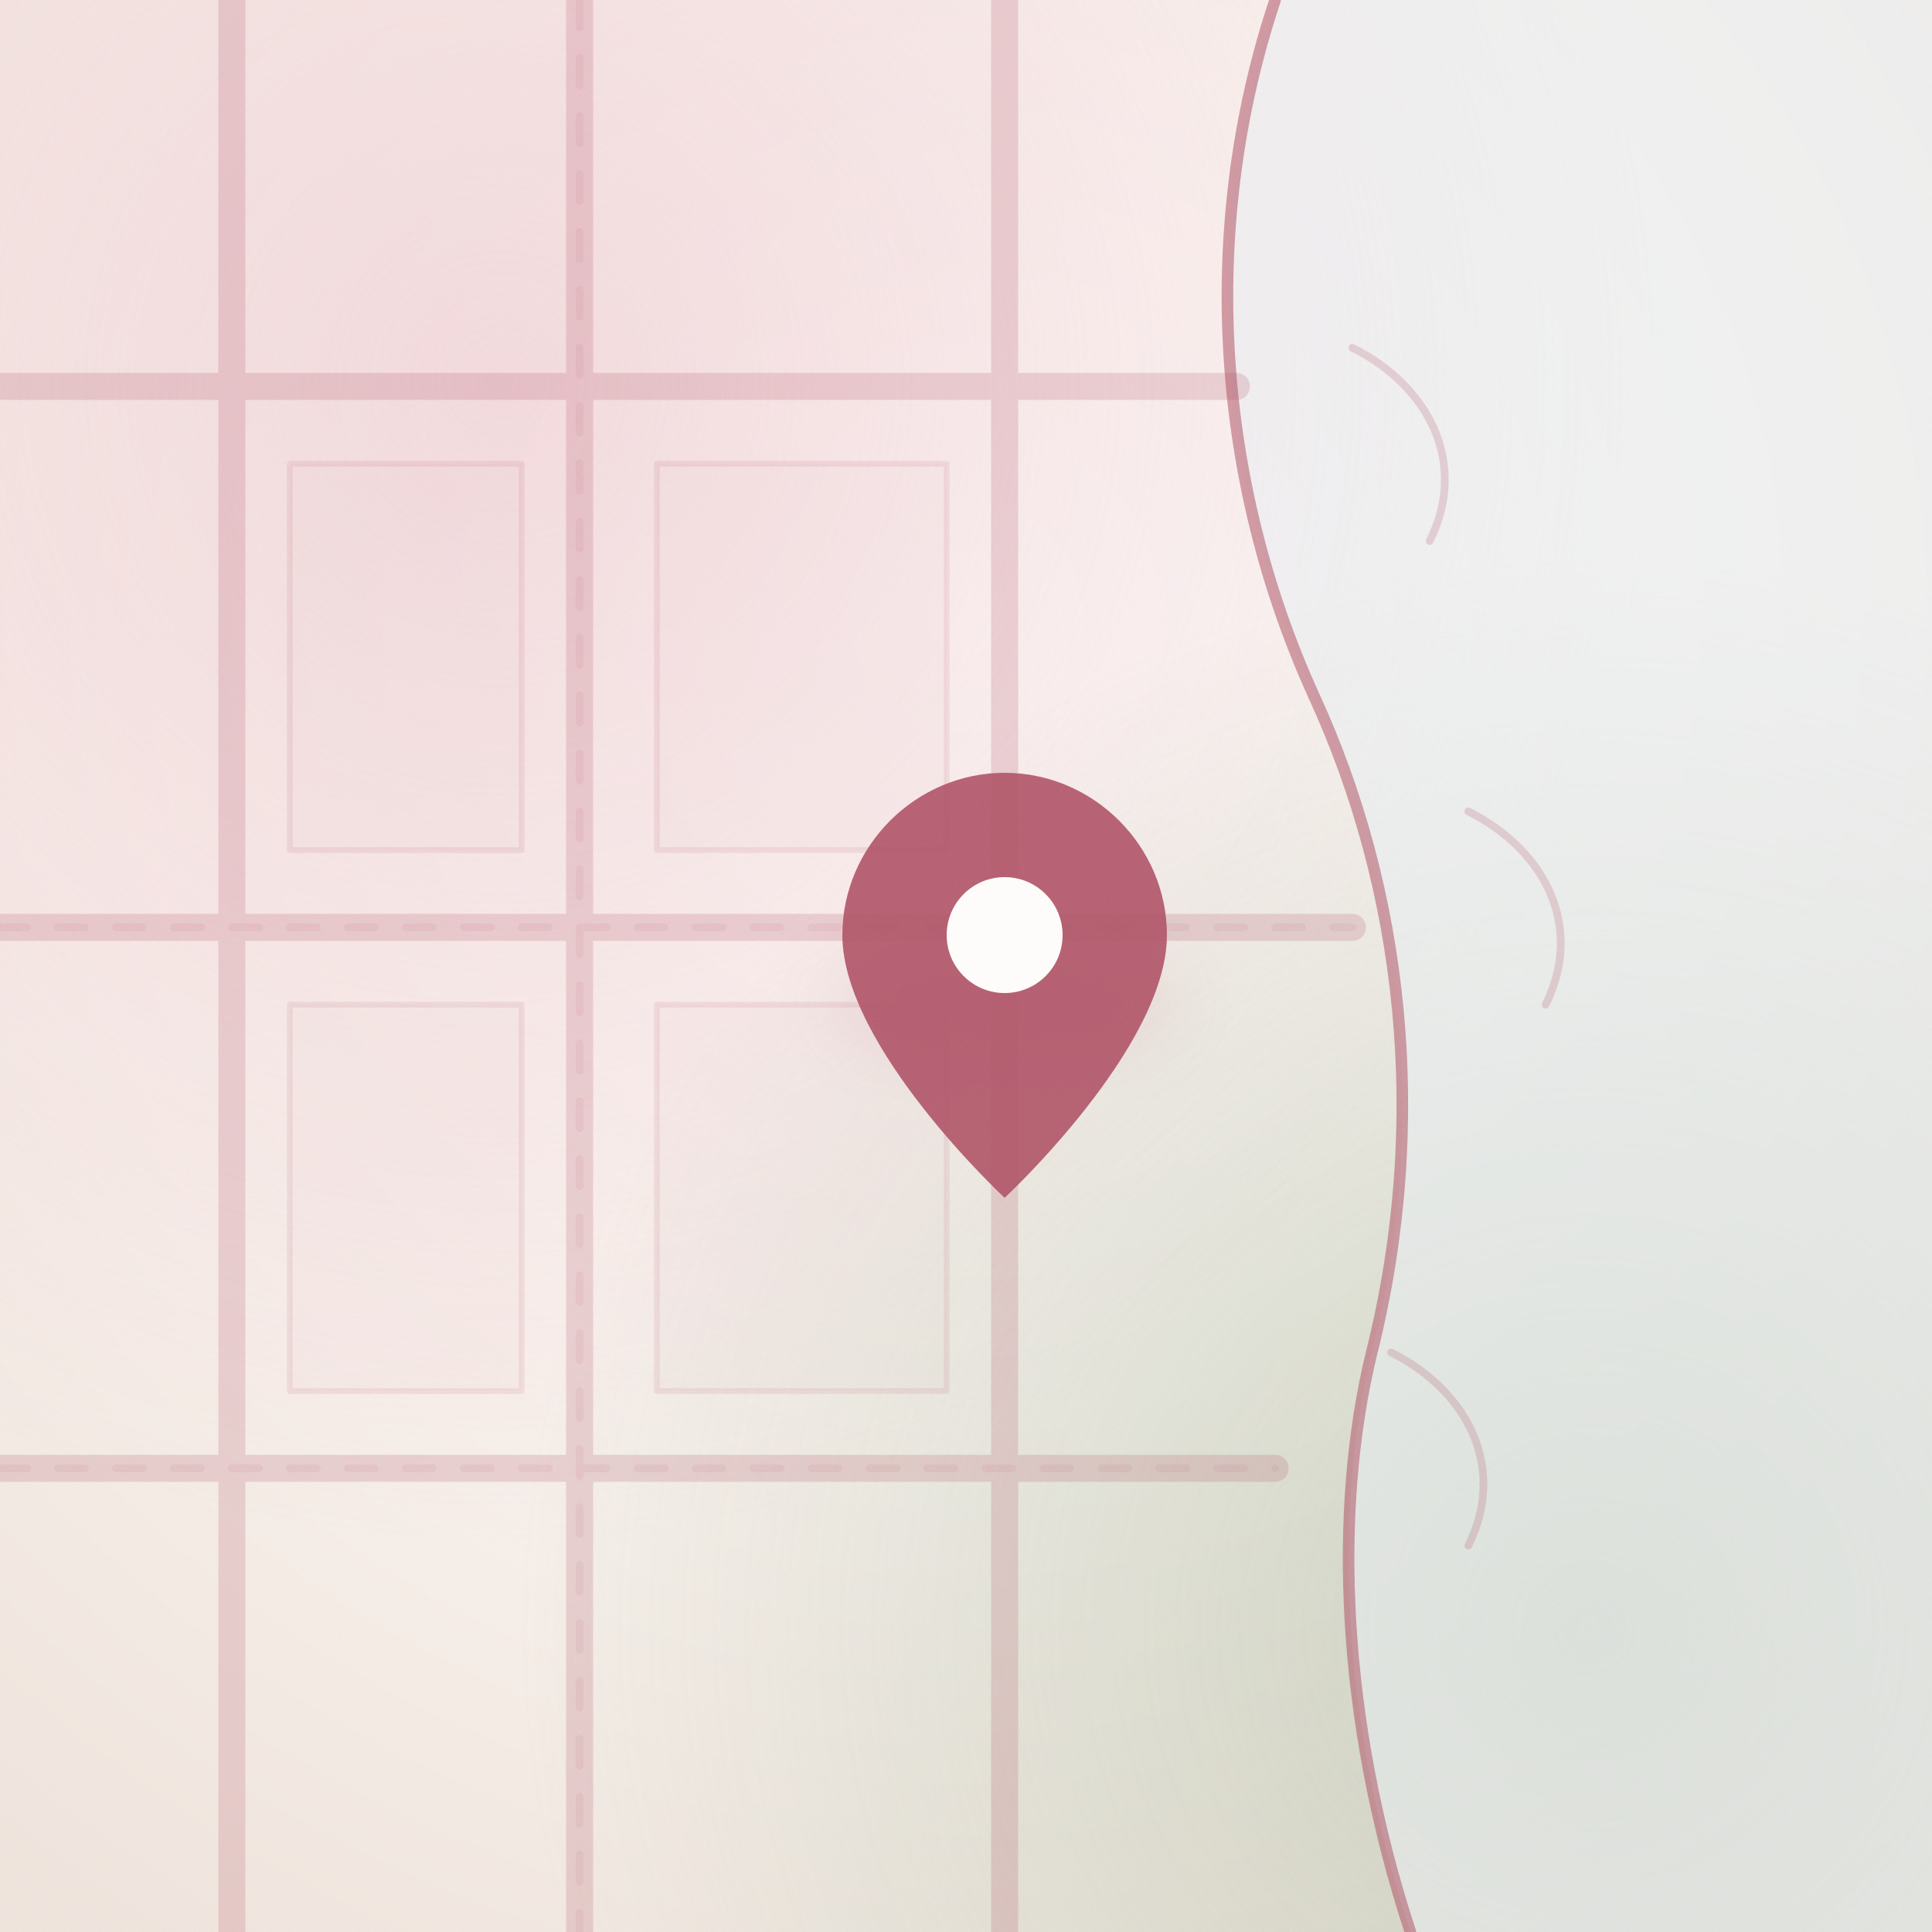
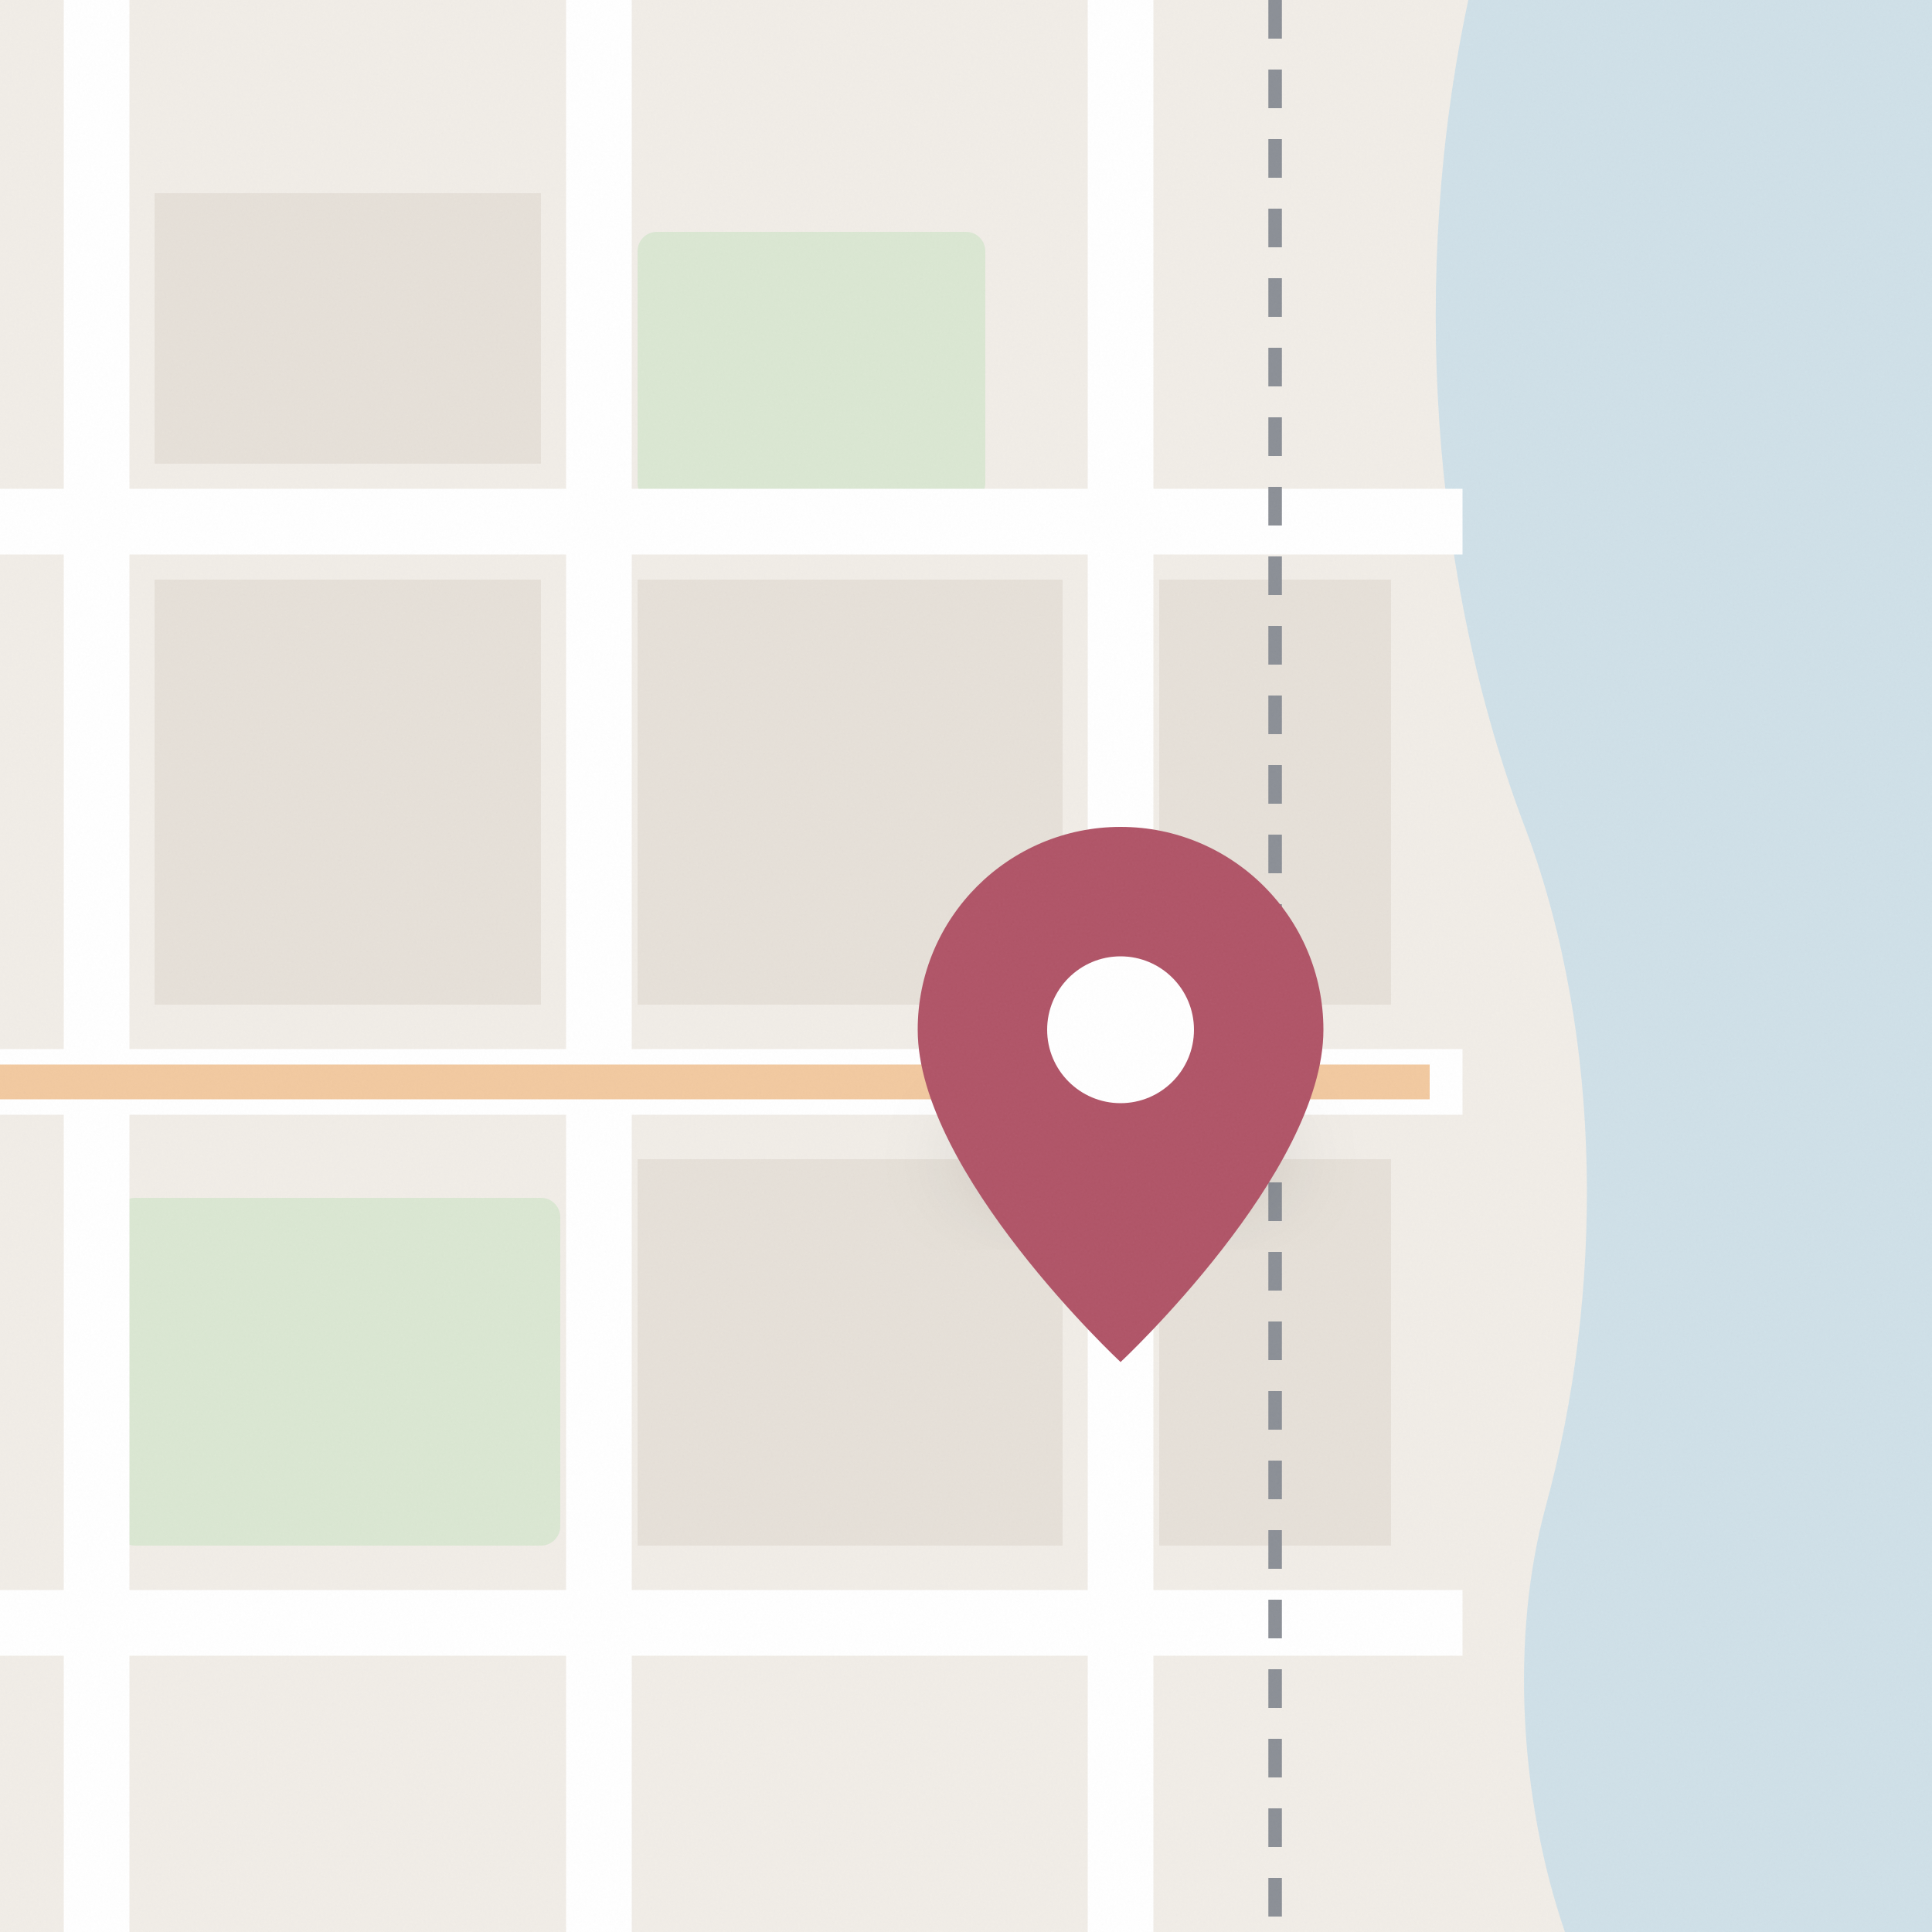
<svg xmlns="http://www.w3.org/2000/svg" viewBox="0 0 1000 1000" preserveAspectRatio="xMidYMid slice" role="img" aria-hidden="true">
  <defs>
-     <radialGradient id="bg" cx="50%" cy="32%" r="80%">
-       <stop offset="0%" stop-color="#fffdfb" />
-       <stop offset="60%" stop-color="#f8f1ec" />
-       <stop offset="100%" stop-color="#f0e5dd" />
-     </radialGradient>
-     <radialGradient id="glow" cx="26%" cy="20%" r="60%">
-       <stop offset="0%" stop-color="#edc3cb" stop-opacity=".55" />
-       <stop offset="100%" stop-color="#edc3cb" stop-opacity="0" />
-     </radialGradient>
-     <radialGradient id="leaf" cx="82%" cy="84%" r="55%">
-       <stop offset="0%" stop-color="#8fa887" stop-opacity=".40" />
-       <stop offset="100%" stop-color="#8fa887" stop-opacity="0" />
-     </radialGradient>
-     <linearGradient id="sheen" x1="0" y1="0" x2="0" y2="1">
-       <stop offset="0%" stop-color="#ffffff" stop-opacity=".85" />
-       <stop offset="100%" stop-color="#ffffff" stop-opacity=".2" />
+     <linearGradient id="bg" x1="0" y1="0" x2="0" y2="1">
+       <stop offset="0%" stop-color="#f3efe9" />
+       <stop offset="100%" stop-color="#e9e3db" />
    </linearGradient>
+     <filter id="soft" x="-40%" y="-40%" width="180%" height="180%">
+       <feGaussianBlur stdDeviation="22" />
+     </filter>
    <filter id="grain" x="0" y="0" width="100%" height="100%">
-       <feTurbulence type="fractalNoise" baseFrequency="0.9" numOctaves="3" seed="7" />
+       <feTurbulence type="fractalNoise" baseFrequency="0.85" numOctaves="3" seed="5" />
      <feColorMatrix type="saturate" values="0" />
      <feComponentTransfer>
-         <feFuncA type="linear" slope="0.045" />
+         <feFuncA type="linear" slope="0.05" />
      </feComponentTransfer>
-     </filter>
-     <filter id="soft" x="-30%" y="-30%" width="160%" height="160%">
-       <feGaussianBlur stdDeviation="16" />
    </filter>
  </defs>
  <rect width="1000" height="1000" fill="url(#bg)" />
-   <rect width="1000" height="1000" fill="url(#glow)" />
-   <rect width="1000" height="1000" fill="url(#leaf)" />
-   <g stroke="#b05467" fill="none" stroke-linecap="round" stroke-linejoin="round">
-     <path d="M660 0c-40 120-30 250 20 360 46 100 60 220 30 340 -20 82-16 190 20 300h270V0z" fill="#e8eef1" fill-opacity=".55" stroke="none" />
-     <g stroke-opacity=".22" stroke-width="4">
-       <path d="M700 180c40 20 60 60 40 100M760 420c40 20 60 60 40 100M720 700c40 20 60 60 40 100" />
-     </g>
-     <path d="M660 0c-40 120-30 250 20 360 46 100 60 220 30 340-20 82-16 190 20 300" stroke-opacity=".55" stroke-width="6" />
-     <g stroke-opacity=".2" stroke-width="14">
-       <path d="M0 480h700M300 0v1000M0 760h660M120 0v1000M520 0v1000M0 200h640" />
-     </g>
-     <g stroke-opacity=".08" stroke-width="4" stroke-dasharray="14 16">
-       <path d="M0 480h700M300 0v1000M0 760h660" />
-     </g>
-     <g stroke-opacity=".12" stroke-width="3" fill="#b05467" fill-opacity=".025">
-       <rect x="150" y="240" width="120" height="200" />
-       <rect x="340" y="240" width="150" height="200" />
-       <rect x="150" y="520" width="120" height="200" />
-       <rect x="340" y="520" width="150" height="200" />
-     </g>
-     <g stroke="none">
-       <ellipse cx="520" cy="520" rx="90" ry="30" fill="#b05467" opacity=".12" filter="url(#soft)" />
-     </g>
-     <path d="M520 400c-46 0-84 38-84 84 0 58 84 136 84 136s84-78 84-136c0-46-38-84-84-84z" fill="#b05467" fill-opacity=".9" stroke="none" />
-     <circle cx="520" cy="484" r="30" fill="#fffdfb" stroke="none" />
+   <rect width="1000" height="1000" fill="#f1ede7" />
+   <path d="M760 0c-30 140-20 300 30 430 40 108 40 240 10 350-18 66-14 150 10 220h190V0z" fill="#cfe0e8" />
+   <rect x="60" y="620" width="230" height="180" rx="10" fill="#dae7d2" />
+   <rect x="330" y="120" width="180" height="140" rx="10" fill="#dae7d2" />
+   <g fill="#e6e0d8">
+     <rect x="80" y="300" width="200" height="220" />
+     <rect x="330" y="300" width="220" height="220" />
+     <rect x="600" y="300" width="120" height="220" />
+     <rect x="330" y="600" width="220" height="200" />
+     <rect x="600" y="600" width="120" height="200" />
+     <rect x="80" y="100" width="200" height="140" />
  </g>
+   <g stroke="#fff" stroke-width="34" stroke-linecap="square">
+     <path d="M0 270h740M0 560h740M0 840h740M310 0v1000M580 0v1000M50 0v1000" />
+   </g>
+   <g stroke="#f2c9a0" stroke-width="18">
+     <path d="M0 560h740" />
+   </g>
+   <g stroke="#8b8f96" stroke-width="7" stroke-dasharray="20 16">
+     <path d="M660 0v1000" />
+   </g>
+   <ellipse cx="580" cy="600" rx="86" ry="26" fill="#000" opacity=".14" filter="url(#soft)" />
+   <path d="M580 428c-58 0-105 47-105 105 0 74 105 172 105 172s105-98 105-172c0-58-47-105-105-105z" fill="#b05467" />
+   <circle cx="580" cy="533" r="38" fill="#fff" />
  <rect width="1000" height="1000" filter="url(#grain)" opacity=".7" />
</svg>
